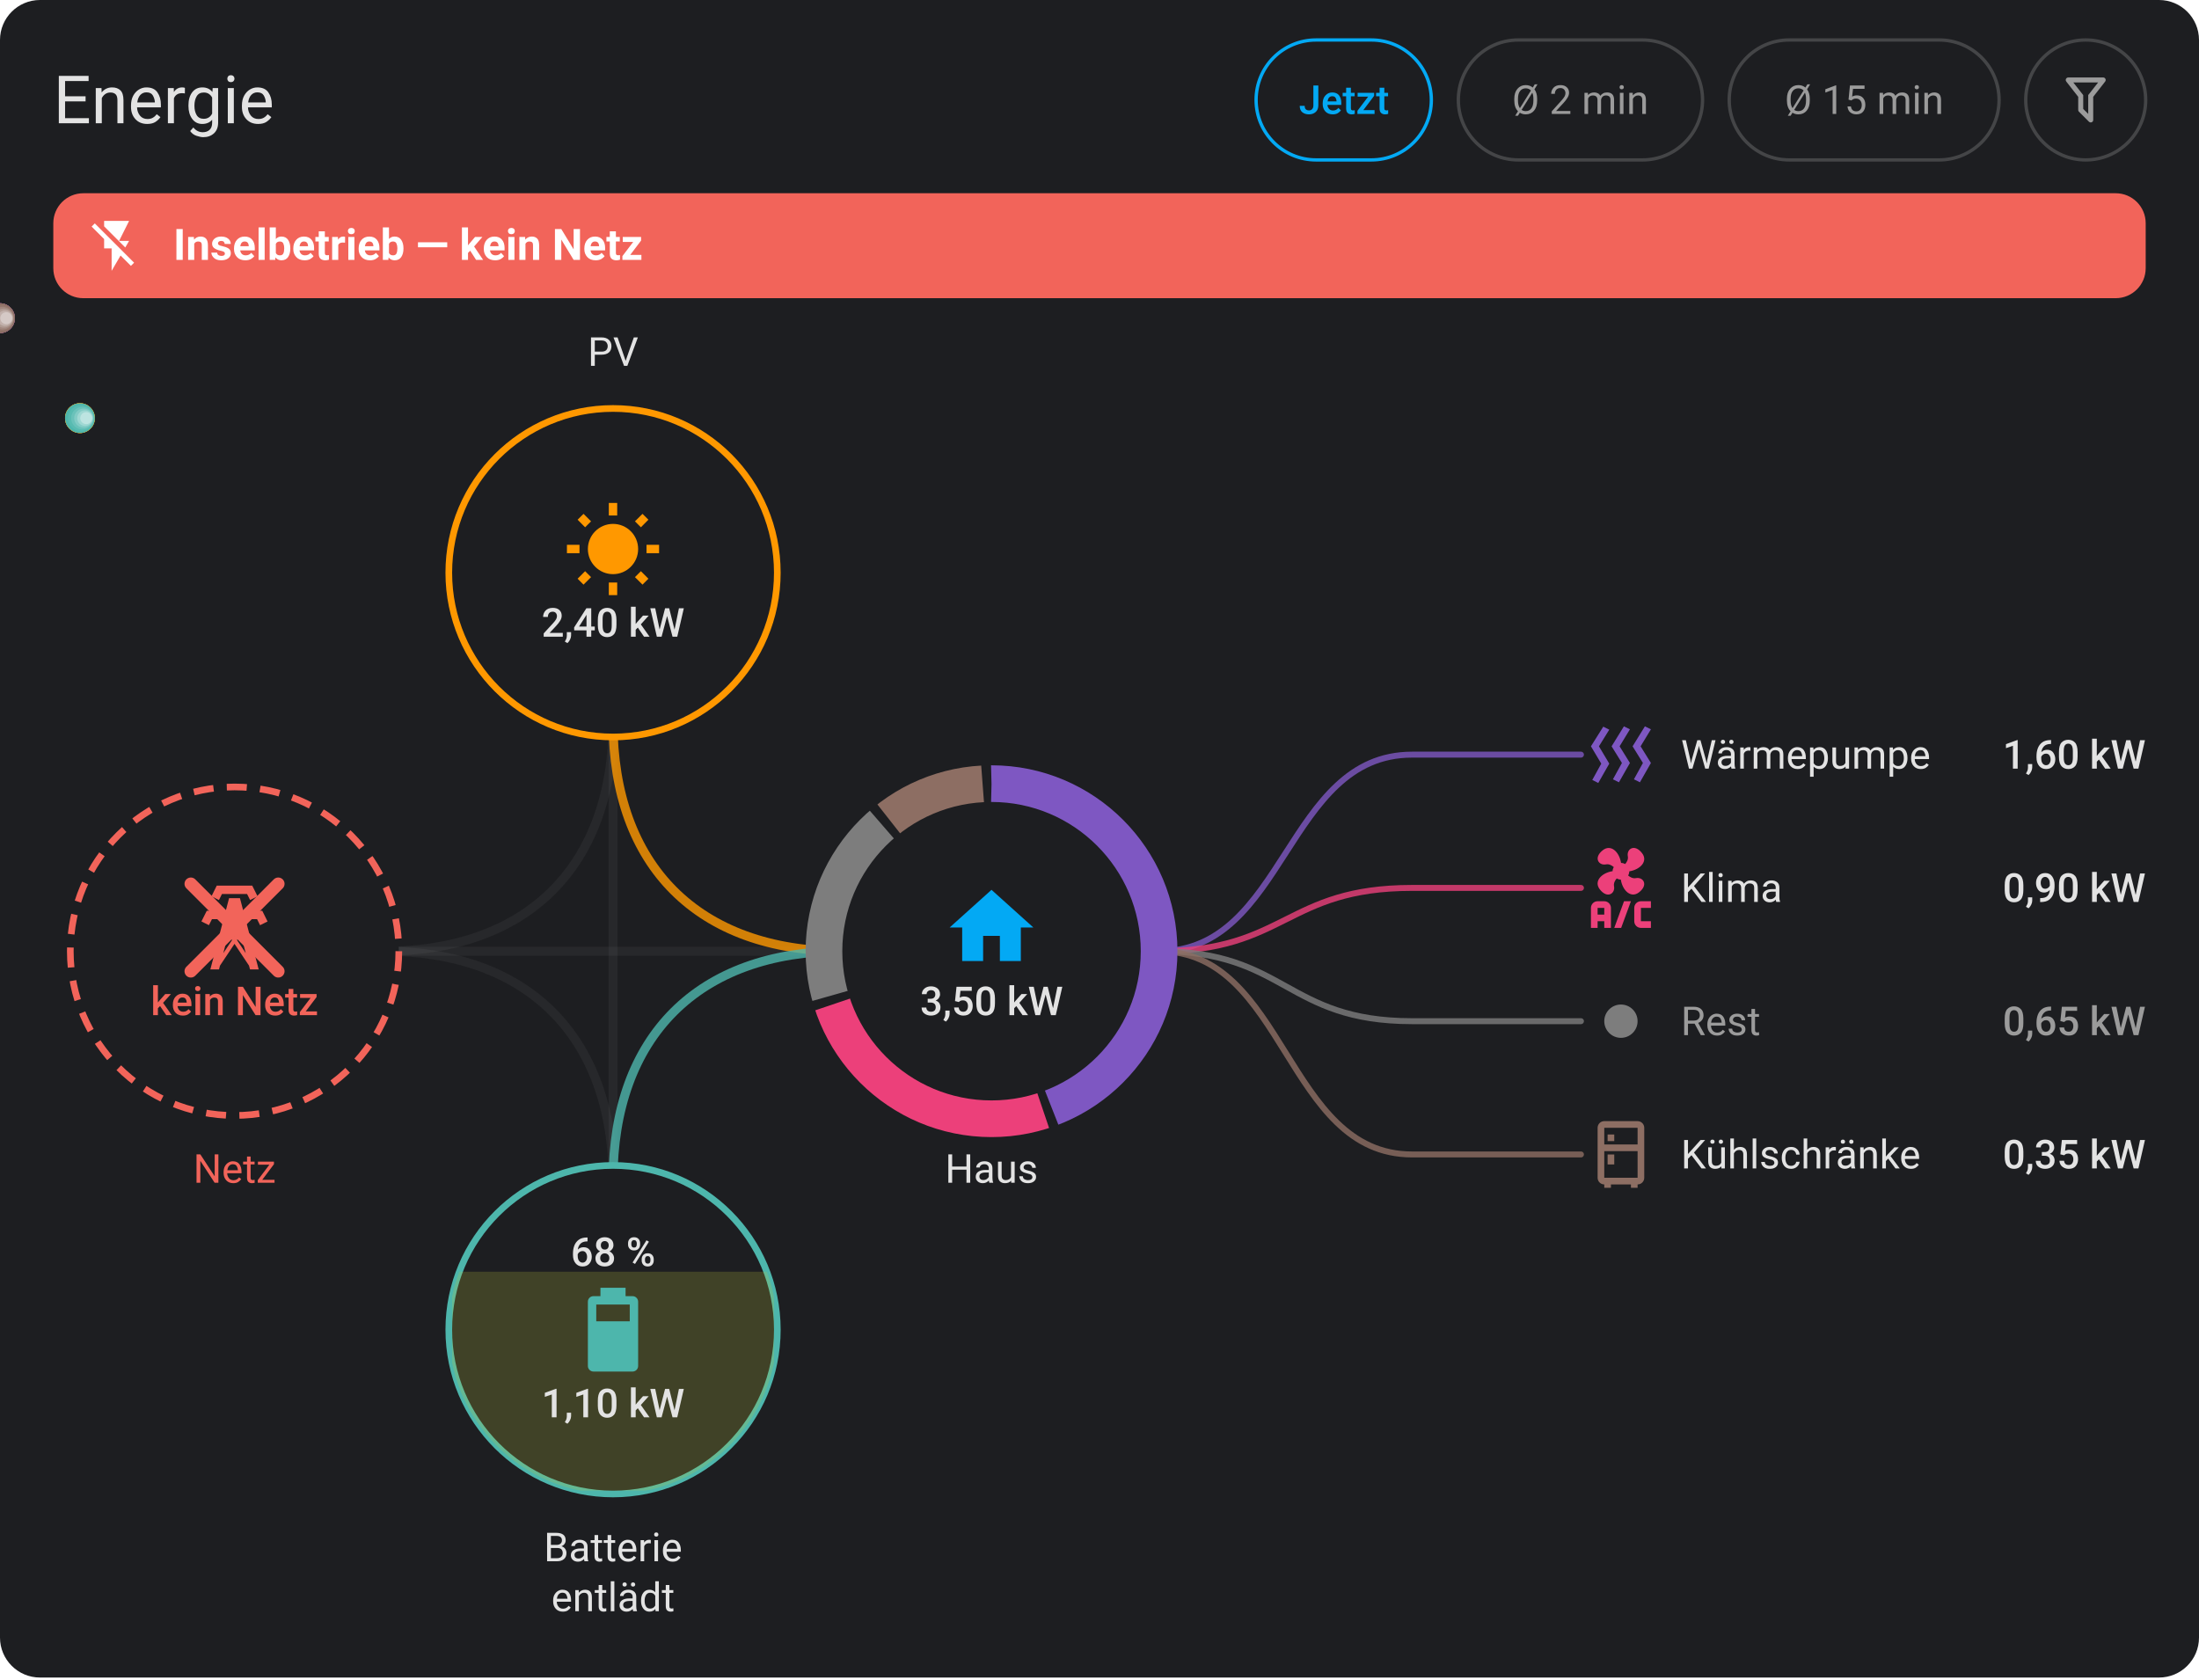
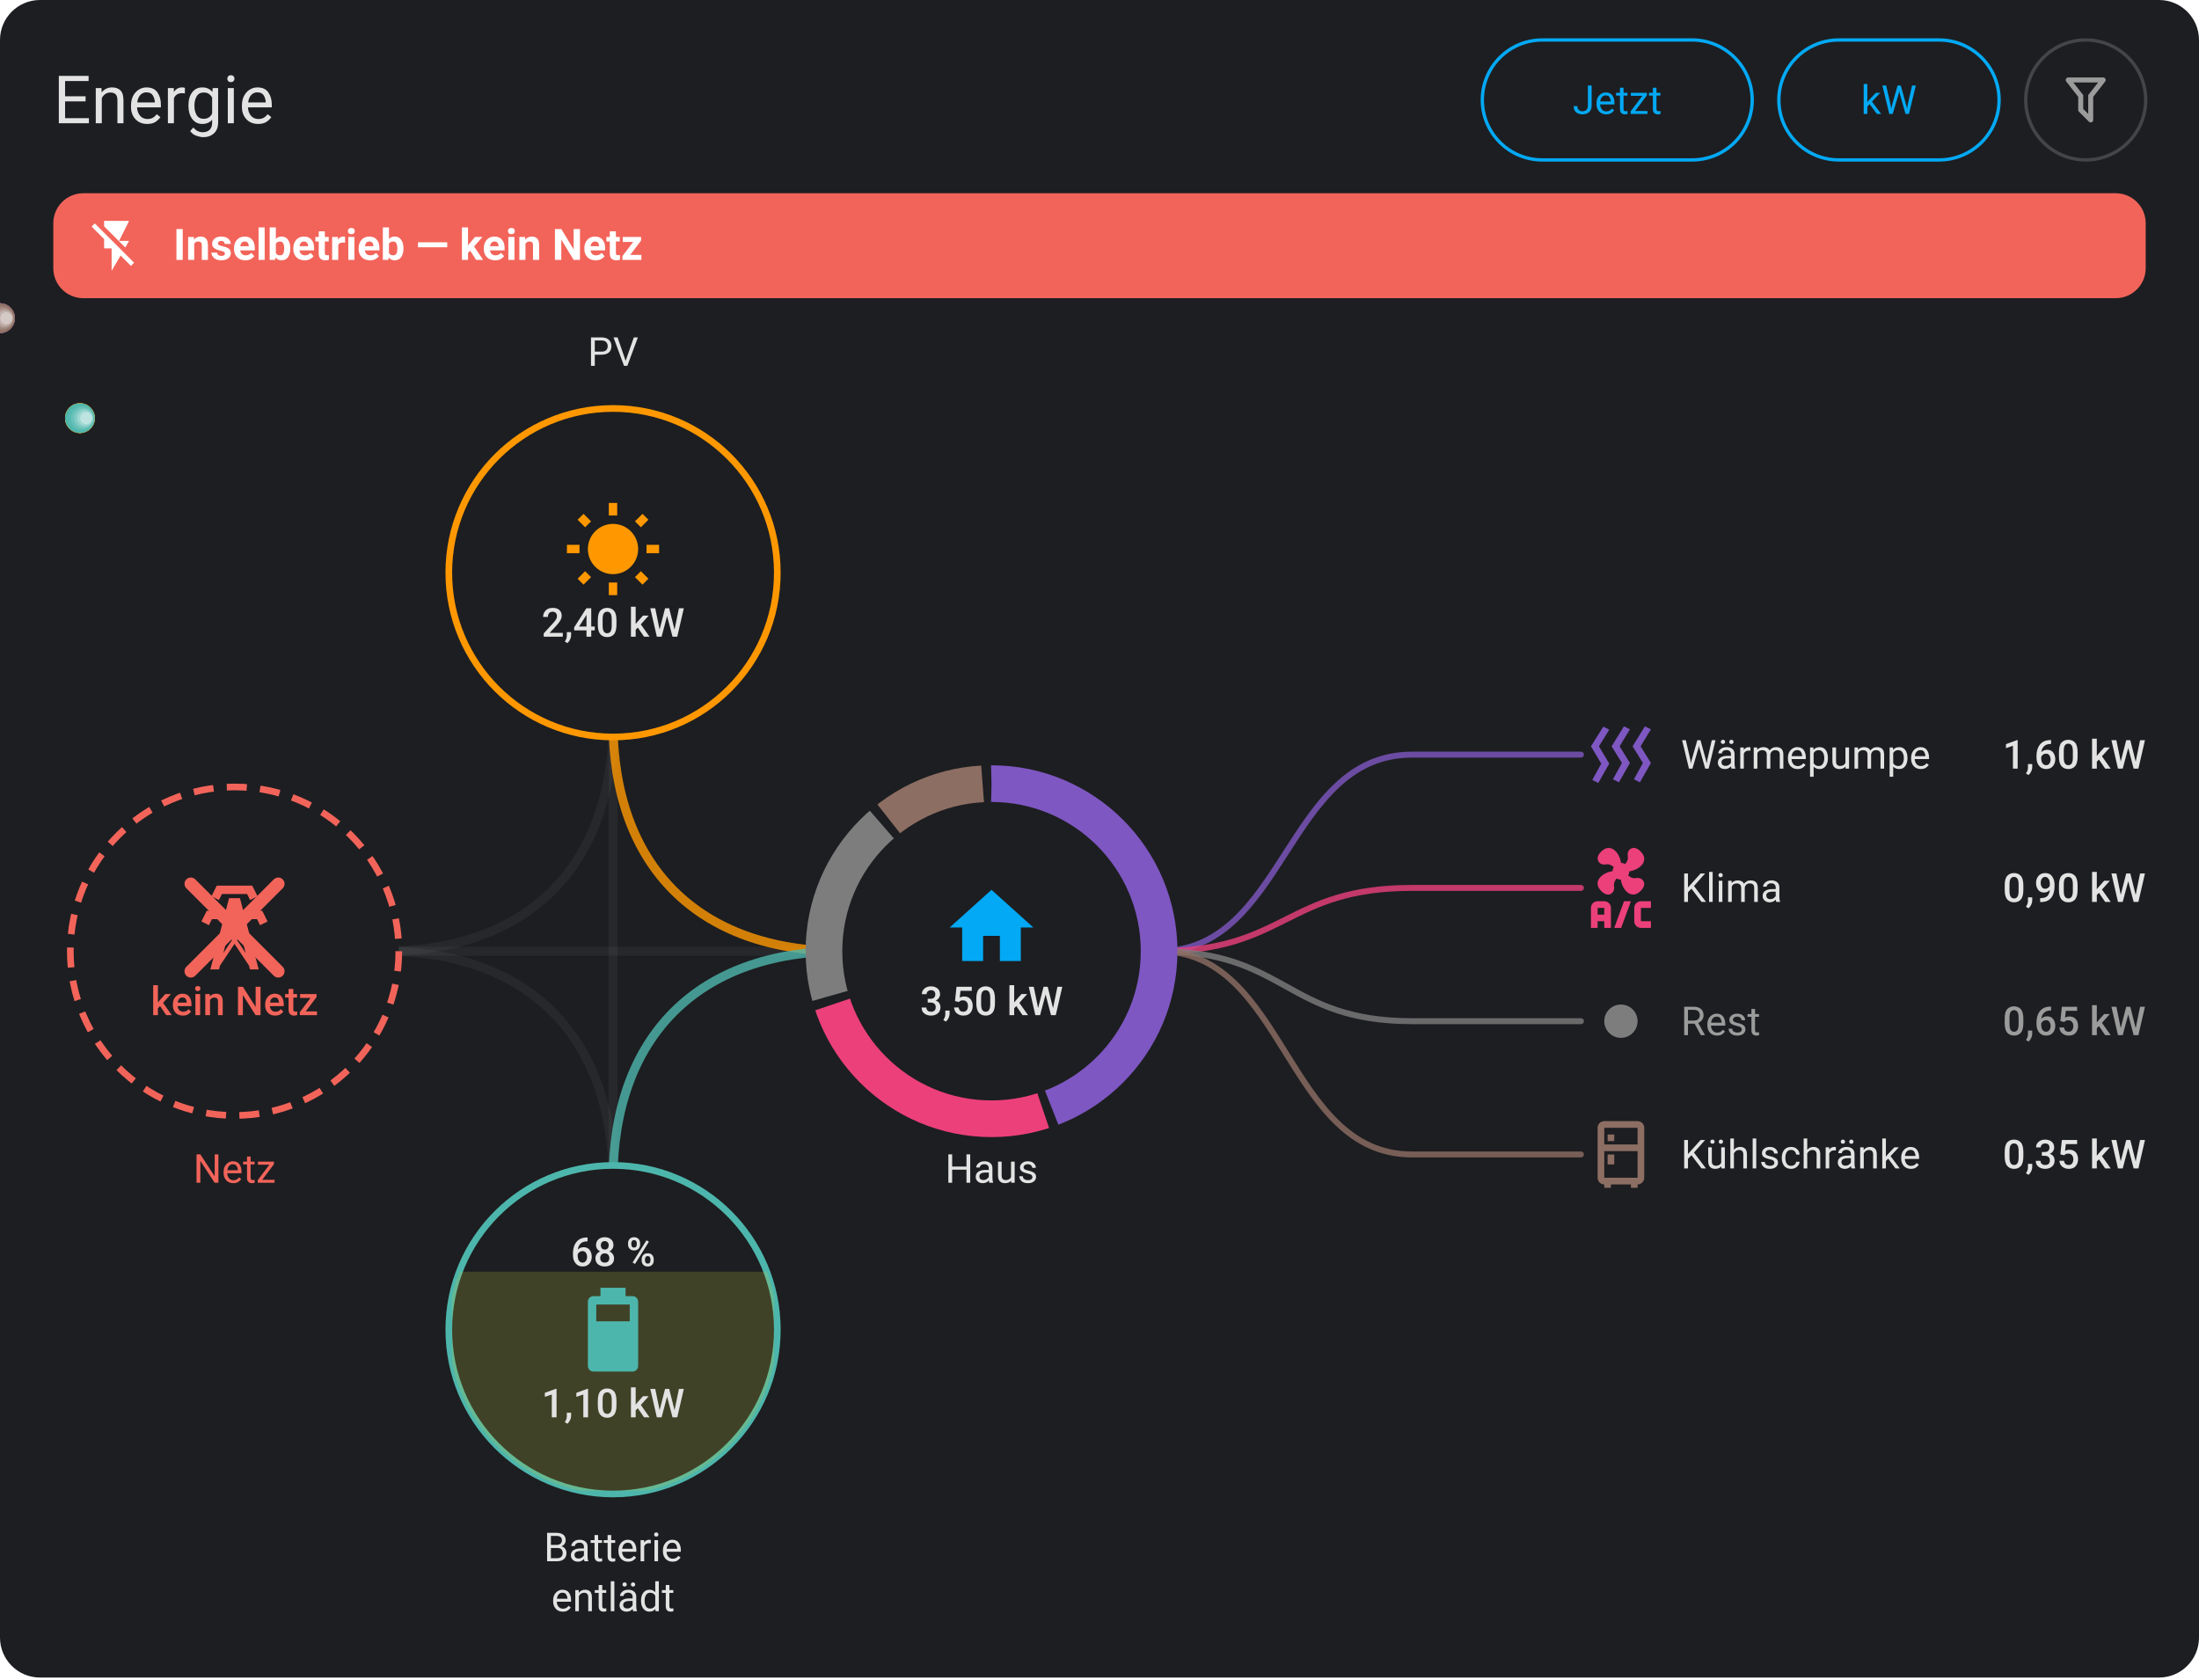
<svg xmlns="http://www.w3.org/2000/svg" xmlns:xlink="http://www.w3.org/1999/xlink" width="660" height="504" viewBox="0 0 660 504" role="img" aria-label="EnerLens Card">
  <rect x="0" y="0" width="660.0" height="503.5" rx="12" fill="rgb(29, 30, 33)" />
  <g transform="translate(24,125.5) scale(0.8)">
    <path d="M200,114 C200,168 168,200 114,200" fill="none" stroke="rgba(160, 160, 160, 0.3)" stroke-width="3.353px" stroke-linecap="round" opacity="0.25" />
    <path d="M200,114 L200,286" fill="none" stroke="rgba(160, 160, 160, 0.3)" stroke-width="3.353px" stroke-linecap="round" opacity="0.25" />
    <path d="M114,200 L286,200" fill="none" stroke="rgba(160, 160, 160, 0.3)" stroke-width="3.353px" stroke-linecap="round" opacity="0.25" />
    <path d="M114,200 C168,200 200,232 200,286" fill="none" stroke="rgba(160, 160, 160, 0.3)" stroke-width="3.353px" stroke-linecap="round" opacity="0.25" />
    <path d="M200,114 C200,168 232,200 286,200" fill="none" stroke="rgb(255, 152, 0)" stroke-width="3.353px" stroke-linecap="round" opacity="0.8" />
    <path d="M200,286 C200,232 232,200 286,200" fill="none" stroke="rgb(77, 182, 172)" stroke-width="3.353px" stroke-linecap="round" opacity="0.8" />
    <g>
      <circle cx="0.00" r="5.59" fill="rgb(255, 152, 0)" />
      <circle cx="0.47" r="4.92" fill="rgb(255, 173, 51)" fill-opacity="0.316" />
      <circle cx="0.94" r="4.25" fill="rgb(255, 193, 102)" fill-opacity="0.316" />
      <circle cx="1.41" r="3.58" fill="rgb(255, 214, 153)" fill-opacity="0.316" />
      <circle cx="1.88" r="2.91" fill="rgb(255, 234, 204)" fill-opacity="0.316" />
      <circle cx="2.35" r="2.24" fill="rgb(255, 255, 255)" fill-opacity="0.316" />
-       <animateMotion dur="1.10s" repeatCount="indefinite" begin="-0.30s" path="M 200 114 C 200 168 232 200 286 200" rotate="auto" />
+       <animateMotion dur="1.10s" repeatCount="indefinite" begin="-0.22s" path="M 200 114 C 200 168 232 200 286 200" rotate="auto" />
    </g>
    <g>
      <circle cx="0.00" r="5.59" fill="rgb(255, 152, 0)" />
      <circle cx="0.47" r="4.92" fill="rgb(255, 173, 51)" fill-opacity="0.316" />
      <circle cx="0.94" r="4.25" fill="rgb(255, 193, 102)" fill-opacity="0.316" />
      <circle cx="1.41" r="3.58" fill="rgb(255, 214, 153)" fill-opacity="0.316" />
      <circle cx="1.88" r="2.91" fill="rgb(255, 234, 204)" fill-opacity="0.316" />
      <circle cx="2.35" r="2.24" fill="rgb(255, 255, 255)" fill-opacity="0.316" />
-       <animateMotion dur="1.10s" repeatCount="indefinite" begin="-0.67s" path="M 200 114 C 200 168 232 200 286 200" rotate="auto" />
+       <animateMotion dur="1.10s" repeatCount="indefinite" begin="-0.58s" path="M 200 114 C 200 168 232 200 286 200" rotate="auto" />
    </g>
    <g>
      <circle cx="0.00" r="5.59" fill="rgb(255, 152, 0)" />
      <circle cx="0.47" r="4.92" fill="rgb(255, 173, 51)" fill-opacity="0.316" />
      <circle cx="0.94" r="4.25" fill="rgb(255, 193, 102)" fill-opacity="0.316" />
      <circle cx="1.41" r="3.58" fill="rgb(255, 214, 153)" fill-opacity="0.316" />
      <circle cx="1.88" r="2.91" fill="rgb(255, 234, 204)" fill-opacity="0.316" />
      <circle cx="2.35" r="2.24" fill="rgb(255, 255, 255)" fill-opacity="0.316" />
-       <animateMotion dur="1.10s" repeatCount="indefinite" begin="-1.03s" path="M 200 114 C 200 168 232 200 286 200" rotate="auto" />
+       <animateMotion dur="1.10s" repeatCount="indefinite" begin="-0.95s" path="M 200 114 C 200 168 232 200 286 200" rotate="auto" />
    </g>
    <g>
      <circle cx="0.00" r="5.59" fill="rgb(77, 182, 172)" />
      <circle cx="0.47" r="4.92" fill="rgb(113, 197, 189)" fill-opacity="0.316" />
      <circle cx="0.94" r="4.25" fill="rgb(148, 211, 205)" fill-opacity="0.316" />
      <circle cx="1.41" r="3.58" fill="rgb(184, 226, 222)" fill-opacity="0.316" />
      <circle cx="1.88" r="2.91" fill="rgb(219, 240, 238)" fill-opacity="0.316" />
      <circle cx="2.35" r="2.24" fill="rgb(255, 255, 255)" fill-opacity="0.316" />
-       <animateMotion dur="1.89s" repeatCount="indefinite" begin="-0.30s" path="M 200 286 C 200 232 232 200 286 200" rotate="auto" />
+       <animateMotion dur="1.89s" repeatCount="indefinite" begin="-0.22s" path="M 200 286 C 200 232 232 200 286 200" rotate="auto" />
    </g>
  </g>
  <g transform="translate(0,95.5)">
    <path id="line-sensor-c1" d="M347.9,190.0 C385.9,190.0 385.9,131.0 423.8,131.0 L474.5,131.0" fill="none" stroke="rgb(126, 87, 194)" stroke-width="1.788px" stroke-linecap="round" opacity="0.8" />
    <g>
      <circle cx="0.00" r="4.47" fill="rgb(126, 87, 194)" />
      <circle cx="0.38" r="3.93" fill="rgb(152, 121, 206)" fill-opacity="0.316" />
      <circle cx="0.75" r="3.40" fill="rgb(178, 154, 218)" fill-opacity="0.316" />
      <circle cx="1.13" r="2.86" fill="rgb(203, 188, 231)" fill-opacity="0.316" />
      <circle cx="1.50" r="2.32" fill="rgb(229, 221, 243)" fill-opacity="0.316" />
      <circle cx="1.88" r="1.79" fill="rgb(255, 255, 255)" fill-opacity="0.316" />
-       <animateMotion dur="1.10s" repeatCount="indefinite" begin="-0.30s" rotate="auto">
+       <animateMotion dur="1.10s" repeatCount="indefinite" begin="-0.22s" rotate="auto">
        <mpath href="#line-sensor-c1" xlink:href="#line-sensor-c1" />
      </animateMotion>
    </g>
    <g>
      <circle cx="0.00" r="4.47" fill="rgb(126, 87, 194)" />
      <circle cx="0.38" r="3.93" fill="rgb(152, 121, 206)" fill-opacity="0.316" />
      <circle cx="0.75" r="3.40" fill="rgb(178, 154, 218)" fill-opacity="0.316" />
      <circle cx="1.13" r="2.86" fill="rgb(203, 188, 231)" fill-opacity="0.316" />
      <circle cx="1.50" r="2.32" fill="rgb(229, 221, 243)" fill-opacity="0.316" />
      <circle cx="1.88" r="1.79" fill="rgb(255, 255, 255)" fill-opacity="0.316" />
-       <animateMotion dur="1.10s" repeatCount="indefinite" begin="-0.85s" rotate="auto">
+       <animateMotion dur="1.10s" repeatCount="indefinite" begin="-0.77s" rotate="auto">
        <mpath href="#line-sensor-c1" xlink:href="#line-sensor-c1" />
      </animateMotion>
    </g>
    <path id="line-sensor-c3" d="M347.9,190.0 C385.9,190.0 385.9,171.0 423.8,171.0 L474.5,171.0" fill="none" stroke="rgb(236, 64, 122)" stroke-width="1.788px" stroke-linecap="round" opacity="0.8" />
    <g>
      <circle cx="0.00" r="4.47" fill="rgb(236, 64, 122)" />
      <circle cx="0.38" r="3.93" fill="rgb(240, 102, 149)" fill-opacity="0.316" />
      <circle cx="0.75" r="3.40" fill="rgb(244, 140, 175)" fill-opacity="0.316" />
      <circle cx="1.13" r="2.86" fill="rgb(247, 179, 202)" fill-opacity="0.316" />
      <circle cx="1.50" r="2.32" fill="rgb(251, 217, 228)" fill-opacity="0.316" />
      <circle cx="1.88" r="1.79" fill="rgb(255, 255, 255)" fill-opacity="0.316" />
-       <animateMotion dur="2.57s" repeatCount="indefinite" begin="-0.30s" rotate="auto">
+       <animateMotion dur="2.57s" repeatCount="indefinite" begin="-0.22s" rotate="auto">
        <mpath href="#line-sensor-c3" xlink:href="#line-sensor-c3" />
      </animateMotion>
    </g>
    <path id="line--rest-" d="M347.9,190.0 C385.9,190.0 385.9,211.0 423.8,211.0 L474.5,211.0" fill="none" stroke="rgb(125, 125, 125)" stroke-width="1.788px" stroke-linecap="round" opacity="0.8" />
    <g>
      <circle cx="0.00" r="4.47" fill="rgb(125, 125, 125)" />
      <circle cx="0.38" r="3.93" fill="rgb(151, 151, 151)" fill-opacity="0.316" />
      <circle cx="0.75" r="3.40" fill="rgb(177, 177, 177)" fill-opacity="0.316" />
      <circle cx="1.13" r="2.86" fill="rgb(203, 203, 203)" fill-opacity="0.316" />
      <circle cx="1.50" r="2.32" fill="rgb(229, 229, 229)" fill-opacity="0.316" />
      <circle cx="1.88" r="1.79" fill="rgb(255, 255, 255)" fill-opacity="0.316" />
-       <animateMotion dur="3.42s" repeatCount="indefinite" begin="-0.30s" rotate="auto">
+       <animateMotion dur="3.42s" repeatCount="indefinite" begin="-0.22s" rotate="auto">
        <mpath href="#line--rest-" xlink:href="#line--rest-" />
      </animateMotion>
    </g>
    <path id="line-sensor-c4" d="M347.9,190.0 C385.9,190.0 385.9,251.0 423.8,251.0 L474.5,251.0" fill="none" stroke="rgb(141, 110, 99)" stroke-width="1.788px" stroke-linecap="round" opacity="0.8" />
    <g>
      <circle cx="0.00" r="4.47" fill="rgb(141, 110, 99)" />
      <circle cx="0.38" r="3.93" fill="rgb(164, 139, 130)" fill-opacity="0.316" />
      <circle cx="0.75" r="3.40" fill="rgb(187, 168, 161)" fill-opacity="0.316" />
      <circle cx="1.13" r="2.86" fill="rgb(209, 197, 193)" fill-opacity="0.316" />
      <circle cx="1.50" r="2.32" fill="rgb(232, 226, 224)" fill-opacity="0.316" />
      <circle cx="1.88" r="1.79" fill="rgb(255, 255, 255)" fill-opacity="0.316" />
-       <animateMotion dur="4.44s" repeatCount="indefinite" begin="-0.30s" rotate="auto">
+       <animateMotion dur="4.44s" repeatCount="indefinite" begin="-0.22s" rotate="auto">
        <mpath href="#line-sensor-c4" xlink:href="#line-sensor-c4" />
      </animateMotion>
    </g>
  </g>
  <circle cx="184" cy="171.9" r="49.3" fill="rgb(29, 30, 33)" stroke="rgb(255, 152, 0)" stroke-width="2" />
  <g transform="translate(168.9,149.7) scale(1.2572)">
    <path d="M3.55 19.09L4.96 20.5L6.76 18.71L5.34 17.29M12 6C8.69 6 6 8.69 6 12S8.69 18 12 18 18 15.31 18 12C18 8.68 15.31 6 12 6M20 13H23V11H20M17.24 18.71L19.04 20.5L20.45 19.09L18.66 17.29M20.45 5L19.04 3.6L17.24 5.39L18.66 6.81M13 1H11V4H13M6.76 5.39L4.96 3.6L3.55 5L5.34 6.81L6.76 5.39M1 13H4V11H1M13 20H11V23H13" fill="rgb(255, 152, 0)" />
  </g>
  <text x="184" y="191.1" text-anchor="middle" font-size="12.0" font-weight="500" fill="rgb(227, 227, 227)" font-family="Roboto, system-ui, sans-serif" textLength="49.4" lengthAdjust="spacingAndGlyphs">2,40 kW</text>
  <text x="184" y="109.8" text-anchor="middle" font-size="12.0" font-weight="400" fill="rgb(227, 227, 227)" font-family="Roboto, system-ui, sans-serif" textLength="15.5" lengthAdjust="spacingAndGlyphs">PV</text>
  <circle cx="70.4" cy="285.5" r="49.3" fill="rgb(29, 30, 33)" stroke="rgb(242, 100, 90)" stroke-width="2" stroke-dasharray="6.0 4.0" />
  <g transform="translate(55.3,263.3) scale(1.2572)">
    <path d="M8.28,5.45L6.5,4.55L7.76,2H16.23L17.5,4.55L15.72,5.44L15,4H9L8.28,5.45M18.62,8H14.09L13.3,5H10.7L9.91,8H5.38L4.1,10.55L5.89,11.44L6.62,10H17.38L18.1,11.45L19.89,10.56L18.62,8M17.77,22H15.7L15.46,21.1L12,15.9L8.53,21.1L8.3,22H6.23L9.12,11H11.19L10.83,12.35L12,14.1L13.16,12.35L12.81,11H14.88L17.77,22M11.4,15L10.5,13.65L9.32,18.13L11.4,15M14.68,18.12L13.5,13.64L12.6,15L14.68,18.12Z" fill="rgb(242, 100, 90)" />
  </g>
  <g transform="translate(52.9,260.9) scale(1.4577)" fill="none" stroke="rgb(242, 100, 90)" stroke-width="2.6" stroke-linecap="round">
    <path d="M3,3 L21,21" />
    <path d="M21,3 L3,21" />
  </g>
  <text x="70.4" y="304.7" text-anchor="middle" font-size="12.0" font-weight="500" fill="rgb(242, 100, 90)" font-family="Roboto, system-ui, sans-serif" textLength="56.0" lengthAdjust="spacingAndGlyphs">kein Netz</text>
  <text x="70.4" y="355" text-anchor="middle" font-size="12.0" font-weight="400" fill="rgb(242, 100, 90)" font-family="Roboto, system-ui, sans-serif" textLength="27.4" lengthAdjust="spacingAndGlyphs">Netz</text>
  <circle cx="297.6" cy="285.5" r="49.3" fill="rgb(29, 30, 33)" stroke="rgba(0, 0, 0, 0)" stroke-width="2" />
  <g transform="translate(241.8,229.7) scale(1.1159)">
    <g transform="rotate(-90 50 50)">
      <circle cx="50" cy="50" r="45.07" fill="none" stroke="rgb(125, 125, 125)" stroke-width="9.86" stroke-dasharray="50.80 232.39" stroke-dashoffset="-200.22" stroke-linecap="butt" />
      <circle cx="50" cy="50" r="45.07" fill="none" stroke="rgb(126, 87, 194)" stroke-width="9.86" stroke-dasharray="125.06 158.13" stroke-dashoffset="0.00" stroke-linecap="butt" />
      <circle cx="50" cy="50" r="45.07" fill="none" stroke="rgb(236, 64, 122)" stroke-width="9.86" stroke-dasharray="70.35 212.84" stroke-dashoffset="-127.47" stroke-linecap="butt" />
      <circle cx="50" cy="50" r="45.07" fill="none" stroke="rgb(141, 110, 99)" stroke-width="9.86" stroke-dasharray="27.36 255.83" stroke-dashoffset="-253.43" stroke-linecap="butt" />
    </g>
  </g>
  <g transform="translate(282.5,263.3) scale(1.2572)">
    <path d="M10,20V14H14V20H19V12H22L12,3L2,12H5V20H10Z" fill="rgb(3, 169, 244)" />
  </g>
  <text x="297.6" y="304.7" text-anchor="middle" font-size="12.0" font-weight="500" fill="rgb(227, 227, 227)" font-family="Roboto, system-ui, sans-serif" textLength="49.4" lengthAdjust="spacingAndGlyphs">3,50 kW</text>
  <text x="297.6" y="355" text-anchor="middle" font-size="12.0" font-weight="400" fill="rgb(227, 227, 227)" font-family="Roboto, system-ui, sans-serif" textLength="30.2" lengthAdjust="spacingAndGlyphs">Haus</text>
  <circle cx="184" cy="399.1" r="49.3" fill="rgb(29, 30, 33)" stroke="rgb(77, 182, 172)" stroke-width="2" />
-   <clipPath id="sockxjnj">
+   <clipPath id="socrn3bm">
    <circle cx="184" cy="399.1" r="49.3" />
  </clipPath>
-   <rect clip-path="url(#sockxjnj)" x="135.7" y="381.7" width="96.6" height="65.7" fill="rgb(186, 196, 59)" opacity="0.22" />
+   <rect clip-path="url(#socrn3bm)" x="135.7" y="381.7" width="96.6" height="65.7" fill="rgb(186, 196, 59)" opacity="0.22" />
  <g transform="translate(168.9,384) scale(1.2572)">
    <path d="M16,10H8V6H16M16.67,4H15V2H9V4H7.33A1.33,1.33 0 0,0 6,5.33V20.67C6,21.4 6.6,22 7.33,22H16.67A1.33,1.33 0 0,0 18,20.67V5.33C18,4.6 17.4,4 16.67,4Z" fill="rgb(77, 182, 172)" />
  </g>
  <text x="184" y="380" text-anchor="middle" font-size="12.0" font-weight="500" fill="rgb(227, 227, 227)" font-family="Roboto, system-ui, sans-serif" textLength="30.5" lengthAdjust="spacingAndGlyphs">68 %</text>
  <text x="184" y="425.4" text-anchor="middle" font-size="12.0" font-weight="500" fill="rgb(227, 227, 227)" font-family="Roboto, system-ui, sans-serif" textLength="49.4" lengthAdjust="spacingAndGlyphs">1,10 kW</text>
  <text x="184" y="468.6" text-anchor="middle" font-size="12.0" font-weight="400" fill="rgb(227, 227, 227)" font-family="Roboto, system-ui, sans-serif" textLength="48.0" lengthAdjust="spacingAndGlyphs">Batterie</text>
  <text x="184" y="483.6" text-anchor="middle" font-size="12.0" font-weight="400" fill="rgb(227, 227, 227)" font-family="Roboto, system-ui, sans-serif" textLength="42.7" lengthAdjust="spacingAndGlyphs">entlädt</text>
  <rect x="16" y="58" width="628.0" height="31.5" rx="9.0" fill="rgb(242, 100, 90)" />
  <g transform="translate(26,64.8) scale(0.75)">
    <path d="M17,10H13L17,2H7V4.18L15.46,12.64M3.27,3L2,4.27L7,9.27V13H10V22L13.58,15.86L17.73,20L19,18.73L3.27,3Z" fill="rgb(255, 255, 255)" />
  </g>
  <text x="52" y="78" text-anchor="start" font-size="13.0" font-weight="600" fill="rgb(255, 255, 255)" font-family="Roboto, system-ui, sans-serif" textLength="179.3" lengthAdjust="spacingAndGlyphs">Inselbetrieb — kein Netz</text>
  <text x="16" y="37" text-anchor="start" font-size="20.0" font-weight="400" fill="rgb(227, 227, 227)" font-family="Roboto, system-ui, sans-serif" textLength="74.4" lengthAdjust="spacingAndGlyphs">Energie</text>
-   <rect x="377" y="12" width="52.6" height="36.0" rx="18.0" ry="18.0" fill="rgba(0, 0, 0, 0)" stroke="rgb(3, 169, 244)" stroke-width="1" />
-   <text x="403.4" y="34.2" text-anchor="middle" font-size="12.0" font-weight="500" fill="rgb(3, 169, 244)" font-family="Roboto, system-ui, sans-serif" textLength="26.6" lengthAdjust="spacingAndGlyphs">Jetzt</text>
-   <rect x="437.7" y="12" width="73.3" height="36.0" rx="18.0" ry="18.0" fill="rgba(0, 0, 0, 0)" stroke="rgba(160, 160, 160, 0.3)" stroke-width="1" />
-   <text x="474.3" y="34.2" text-anchor="middle" font-size="12.0" font-weight="400" fill="rgb(155, 155, 155)" font-family="Roboto, system-ui, sans-serif" textLength="47.3" lengthAdjust="spacingAndGlyphs">Ø 2 min</text>
-   <rect x="519" y="12" width="81.0" height="36.0" rx="18.0" ry="18.0" fill="rgba(0, 0, 0, 0)" stroke="rgba(160, 160, 160, 0.3)" stroke-width="1" />
-   <text x="559.5" y="34.2" text-anchor="middle" font-size="12.0" font-weight="400" fill="rgb(155, 155, 155)" font-family="Roboto, system-ui, sans-serif" textLength="55.0" lengthAdjust="spacingAndGlyphs">Ø 15 min</text>
+   <rect x="444.9" y="12" width="81.0" height="36.0" rx="18.0" ry="18.0" fill="rgba(0, 0, 0, 0)" stroke="rgb(3, 169, 244)" stroke-width="1" />
+   <text x="485.4" y="34.2" text-anchor="middle" font-size="12.0" font-weight="400" fill="rgb(3, 169, 244)" font-family="Roboto, system-ui, sans-serif" textLength="26.6" lengthAdjust="spacingAndGlyphs">Jetzt</text>
+   <rect x="533.9" y="12" width="66.1" height="36.0" rx="18.0" ry="18.0" fill="rgba(0, 0, 0, 0)" stroke="rgb(3, 169, 244)" stroke-width="1" />
+   <text x="566.9" y="34.2" text-anchor="middle" font-size="12.0" font-weight="400" fill="rgb(3, 169, 244)" font-family="Roboto, system-ui, sans-serif" textLength="18.8" lengthAdjust="spacingAndGlyphs">kW</text>
  <rect x="608" y="12" width="36.0" height="36.0" rx="18.0" ry="18.0" fill="rgba(0, 0, 0, 0)" stroke="rgba(160, 160, 160, 0.3)" stroke-width="1" />
  <g transform="translate(617,21) scale(0.75)">
    <path d="M15,19.88C15.04,20.18 14.94,20.5 14.71,20.71C14.32,21.1 13.69,21.1 13.3,20.71L9.29,16.7C9.06,16.47 8.96,16.16 9,15.87V10.75L4.21,4.62C3.87,4.19 3.95,3.56 4.38,3.22C4.57,3.08 4.78,3 5,3V3H19V3C19.22,3 19.43,3.08 19.62,3.22C20.05,3.56 20.13,4.19 19.79,4.62L15,10.75V19.88M7.04,5L11,10.06V15.58L13,17.58V10.05L16.96,5H7.04Z" fill="rgb(155, 155, 155)" />
  </g>
  <g>
    <g transform="translate(474.5,214.5) scale(1)">
      <path d="M8.5 4.5L5.4 9.5L8.5 14.7L5.2 20.5L3.4 19.6L6.1 14.7L3 9.5L6.7 3.6L8.5 4.5M14.7 4.4L11.6 9.5L14.7 14.5L11.4 20.3L9.6 19.4L12.3 14.5L9.2 9.5L12.9 3.5L14.7 4.4M21 4.4L17.9 9.5L21 14.5L17.7 20.3L15.9 19.4L18.6 14.5L15.5 9.5L19.2 3.5L21 4.4" fill="rgb(126, 87, 194)" />
    </g>
    <text x="504.5" y="230.7" text-anchor="start" font-size="12.0" font-weight="400" fill="rgb(227, 227, 227)" font-family="Roboto, system-ui, sans-serif" textLength="84.2" lengthAdjust="spacingAndGlyphs">Wärmepumpe</text>
    <text x="644" y="230.7" text-anchor="end" font-size="12.0" font-weight="500" fill="rgb(227, 227, 227)" font-family="Roboto, system-ui, sans-serif" textLength="49.4" lengthAdjust="spacingAndGlyphs">1,60 kW</text>
  </g>
  <g>
    <g transform="translate(474.5,254.5) scale(1)">
      <path d="M6.59,0.66C8.93,-1.15 11.47,1.06 12.04,4.5C12.47,4.5 12.89,4.62 13.27,4.84C13.79,4.24 14.25,3.42 14.07,2.5C13.65,0.35 16.06,-1.39 18.35,1.58C20.16,3.92 17.95,6.46 14.5,7.03C14.5,7.46 14.39,7.89 14.16,8.27C14.76,8.78 15.58,9.24 16.5,9.06C18.63,8.64 20.38,11.04 17.41,13.34C15.07,15.15 12.53,12.94 11.96,9.5C11.53,9.5 11.11,9.37 10.74,9.15C10.22,9.75 9.75,10.58 9.93,11.5C10.35,13.64 7.94,15.39 5.65,12.42C3.83,10.07 6.05,7.53 9.5,6.97C9.5,6.54 9.63,6.12 9.85,5.74C9.25,5.23 8.43,4.76 7.5,4.94C5.37,5.36 3.62,2.96 6.59,0.66M5,16H7A2,2 0 0,1 9,18V24H7V22H5V24H3V18A2,2 0 0,1 5,16M5,18V20H7V18H5M12.93,16H15L12.07,24H10L12.93,16M18,16H21V18H18V22H21V24H18A2,2 0 0,1 16,22V18A2,2 0 0,1 18,16Z" fill="rgb(236, 64, 122)" />
    </g>
    <text x="504.5" y="270.7" text-anchor="start" font-size="12.0" font-weight="400" fill="rgb(227, 227, 227)" font-family="Roboto, system-ui, sans-serif" textLength="33.6" lengthAdjust="spacingAndGlyphs">Klima</text>
    <text x="644" y="270.7" text-anchor="end" font-size="12.0" font-weight="500" fill="rgb(227, 227, 227)" font-family="Roboto, system-ui, sans-serif" textLength="49.4" lengthAdjust="spacingAndGlyphs">0,90 kW</text>
  </g>
  <g>
    <circle cx="486.5" cy="306.5" r="5" fill="rgb(125, 125, 125)" />
    <text x="504.5" y="310.7" text-anchor="start" font-size="12.0" font-weight="400" fill="rgb(155, 155, 155)" font-family="Roboto, system-ui, sans-serif" textLength="26.1" lengthAdjust="spacingAndGlyphs">Rest</text>
    <text x="644" y="310.7" text-anchor="end" font-size="12.0" font-weight="500" fill="rgb(155, 155, 155)" font-family="Roboto, system-ui, sans-serif" textLength="49.4" lengthAdjust="spacingAndGlyphs">0,65 kW</text>
  </g>
  <g>
    <g transform="translate(474.5,334.5) scale(1)">
      <path d="M9,21V22H7V21A2,2 0 0,1 5,19V4A2,2 0 0,1 7,2H17A2,2 0 0,1 19,4V19A2,2 0 0,1 17,21V22H15V21H9M7,4V9H17V4H7M7,19H17V11H7V19M8,12H10V15H8V12M8,6H10V8H8V6Z" fill="rgb(141, 110, 99)" />
    </g>
    <text x="504.5" y="350.7" text-anchor="start" font-size="12.0" font-weight="400" fill="rgb(227, 227, 227)" font-family="Roboto, system-ui, sans-serif" textLength="80.1" lengthAdjust="spacingAndGlyphs">Kühlschränke</text>
    <text x="644" y="350.7" text-anchor="end" font-size="12.0" font-weight="500" fill="rgb(227, 227, 227)" font-family="Roboto, system-ui, sans-serif" textLength="49.4" lengthAdjust="spacingAndGlyphs">0,35 kW</text>
  </g>
</svg>
